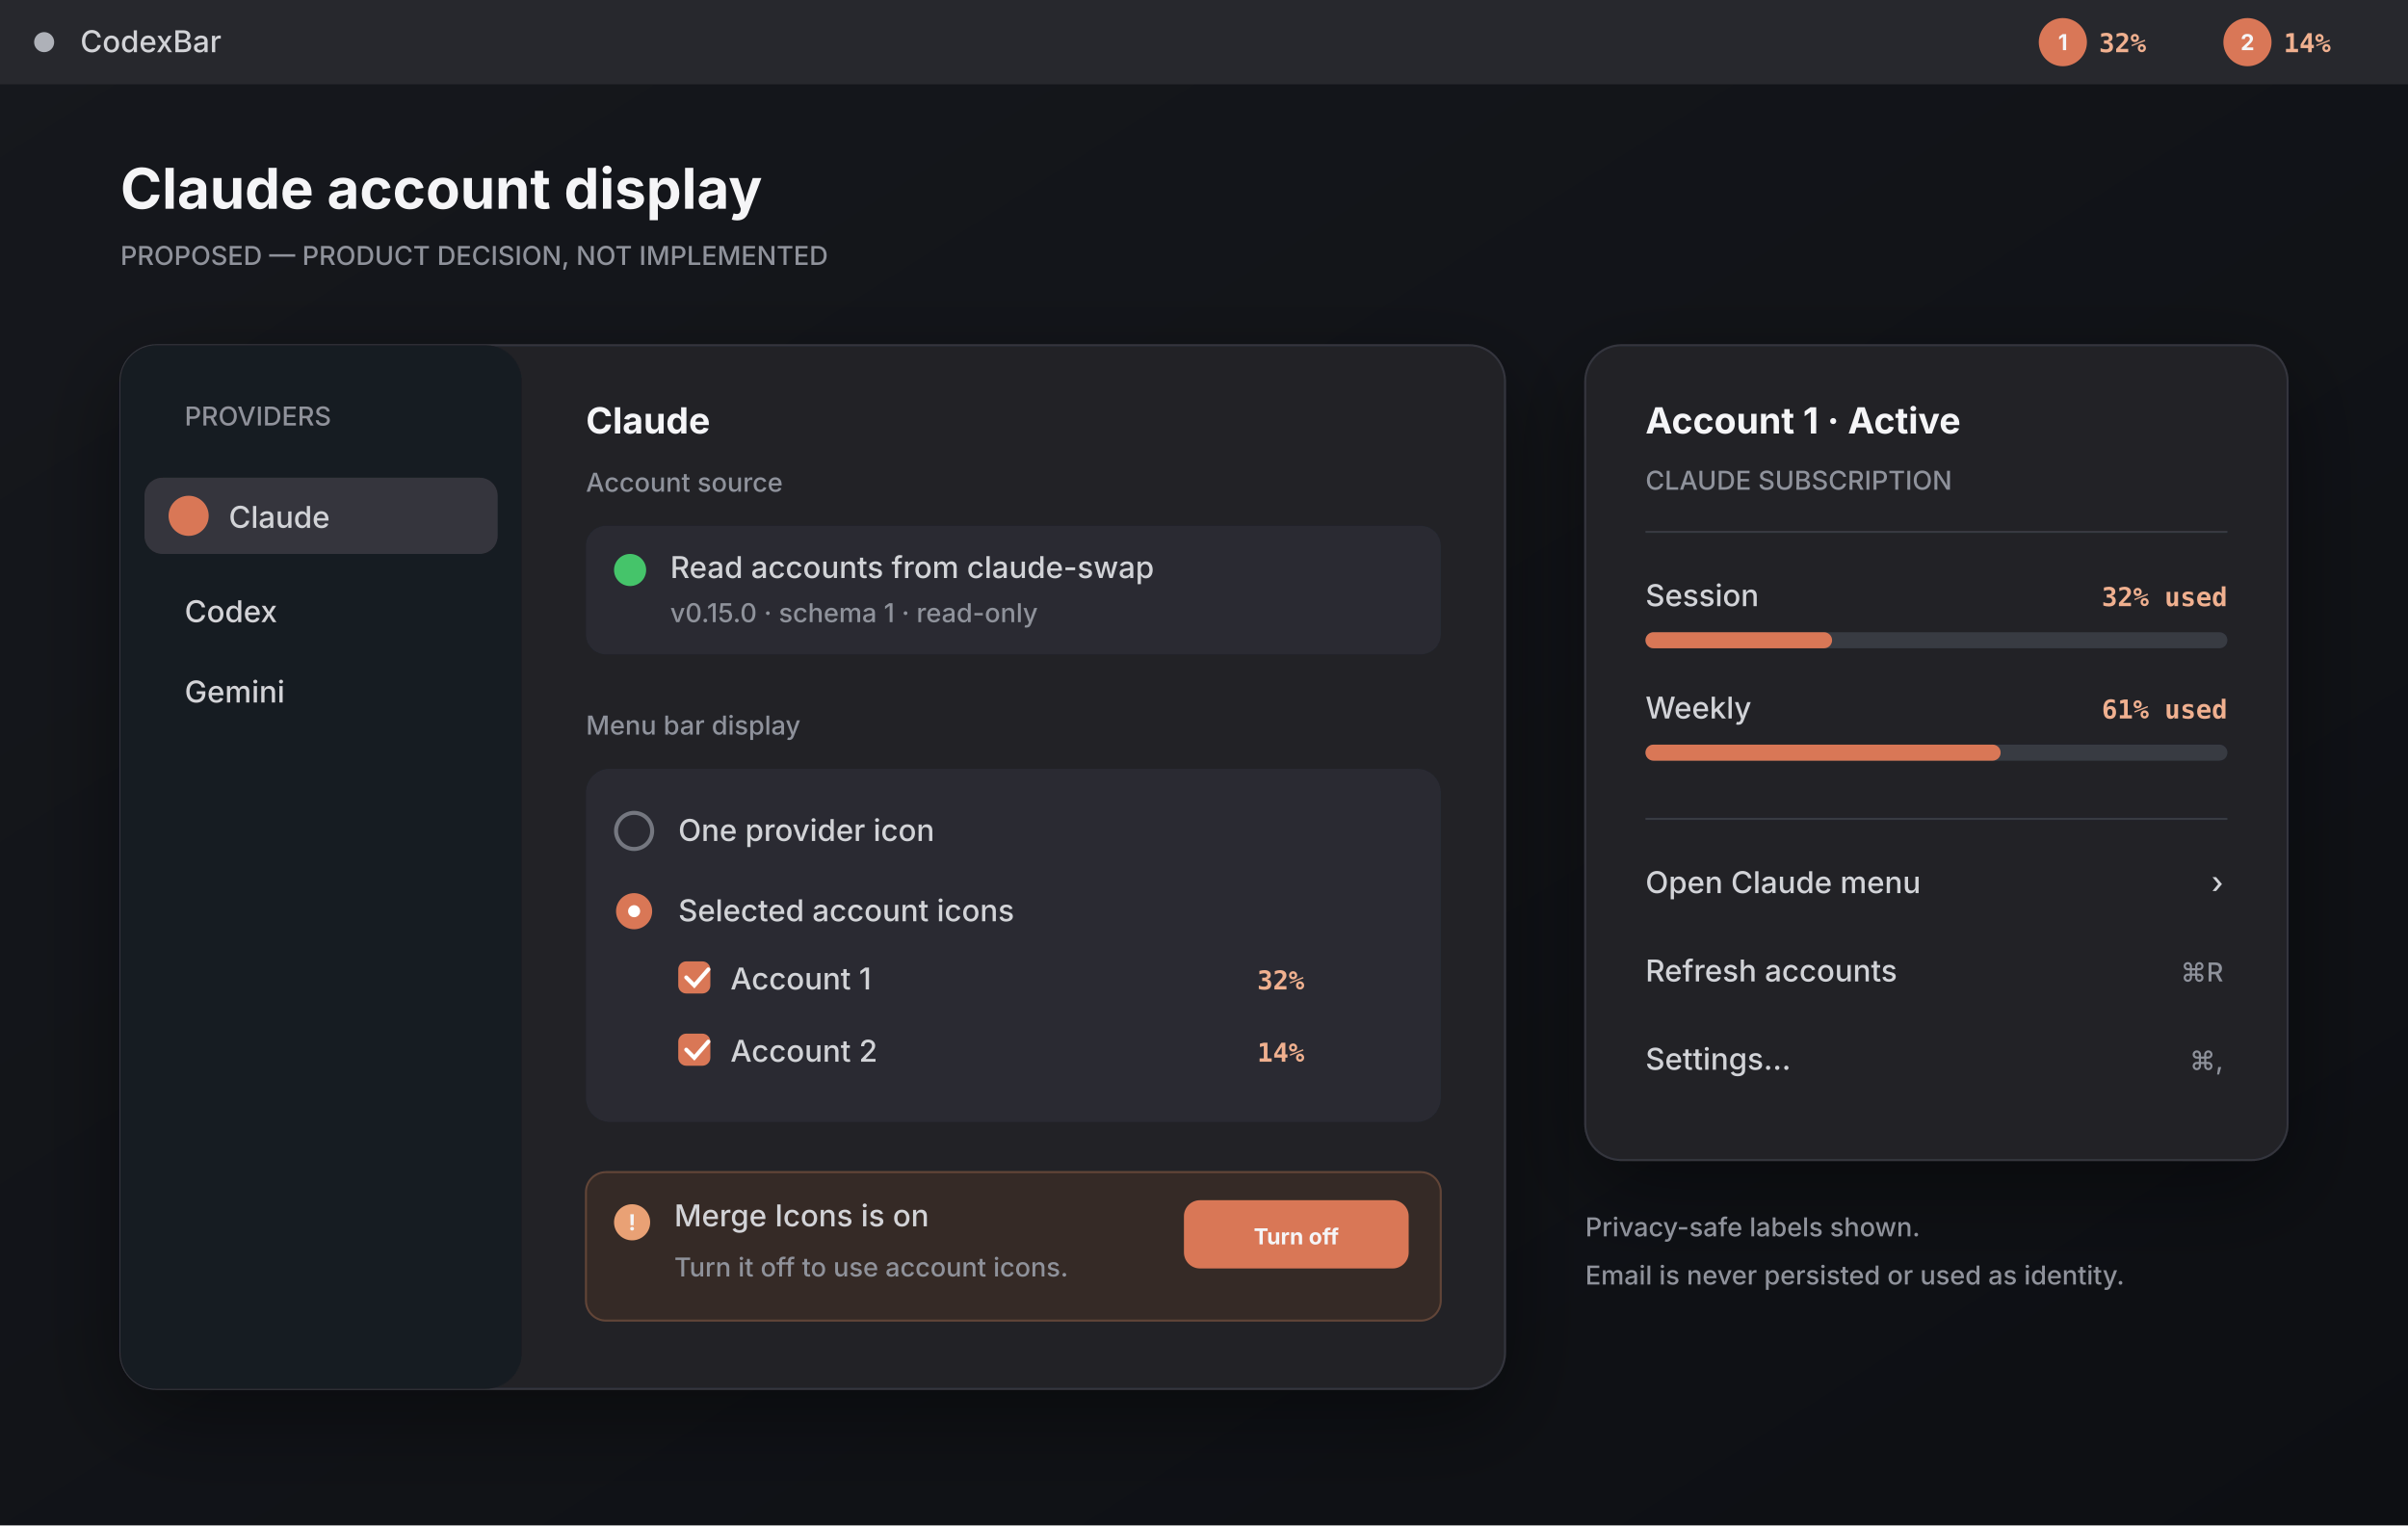
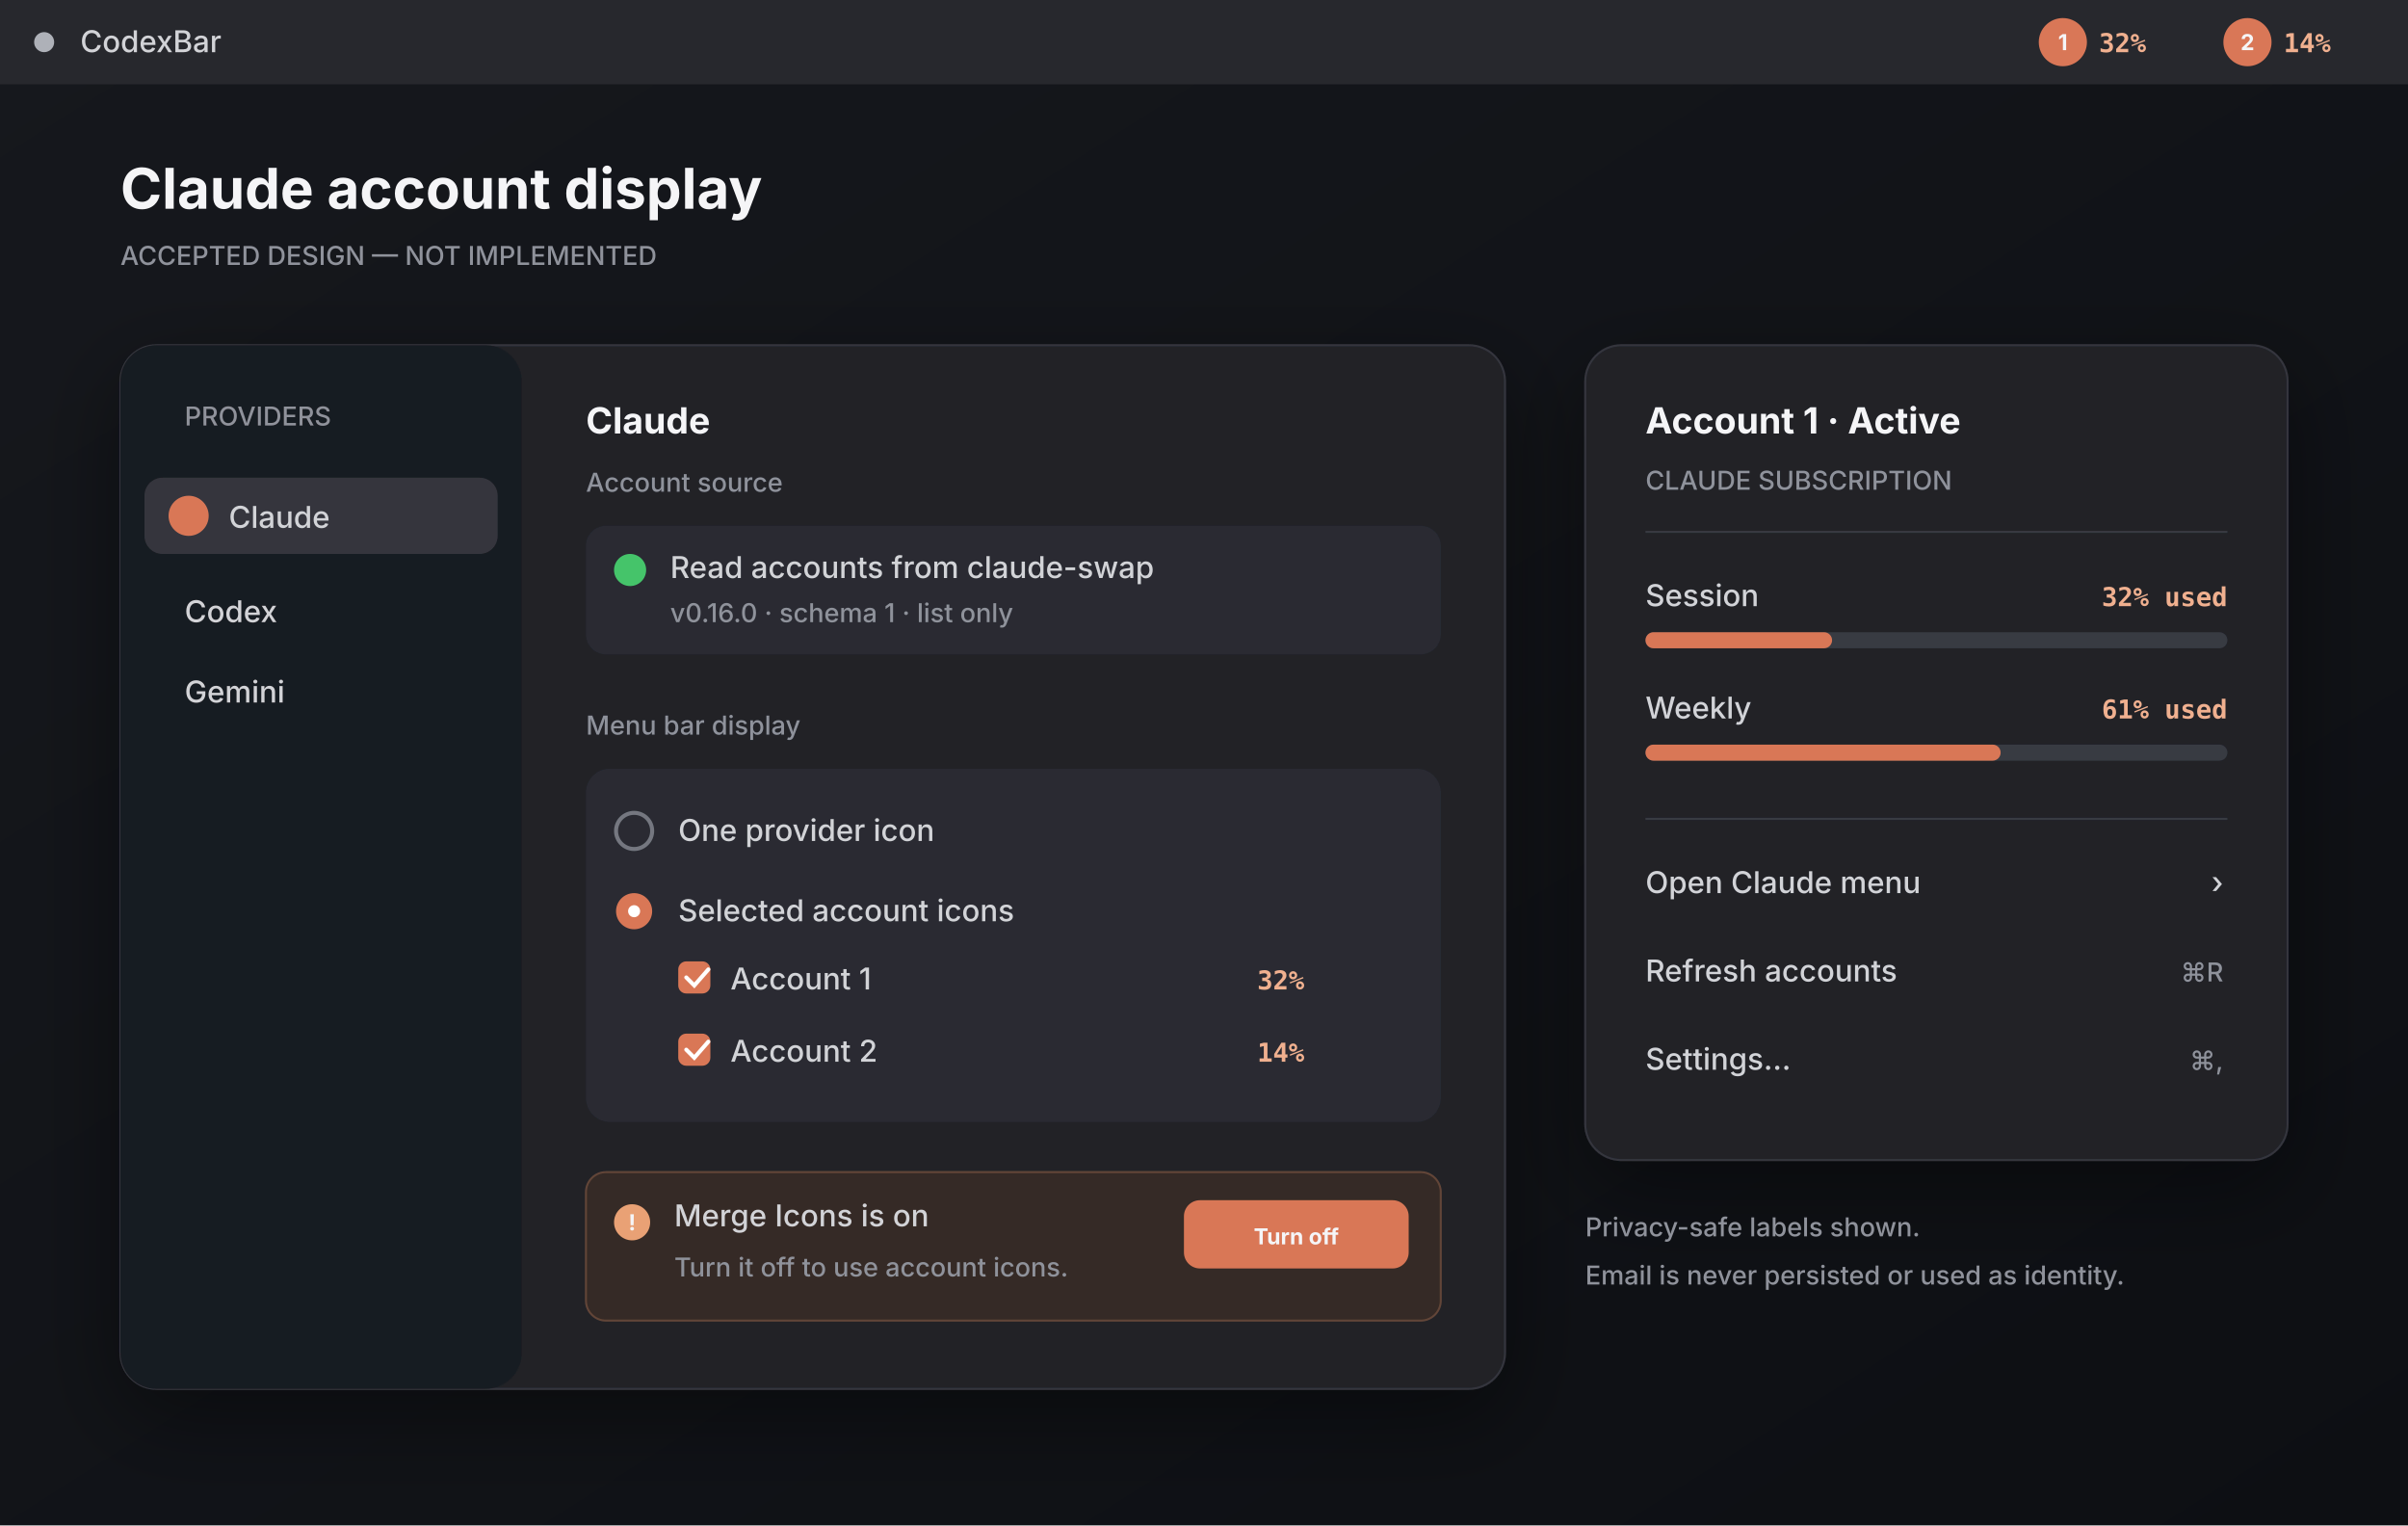
<svg xmlns="http://www.w3.org/2000/svg" width="1200" height="760" viewBox="0 0 1200 760">
  <defs>
    <linearGradient id="bg" x1="0" y1="0" x2="1" y2="1">
      <stop offset="0" stop-color="#16181d" />
      <stop offset="1" stop-color="#0d0f13" />
    </linearGradient>
    <filter id="shadow" x="-20%" y="-20%" width="140%" height="140%">
      <feDropShadow dx="0" dy="14" stdDeviation="22" flood-color="#000" flood-opacity=".42" />
    </filter>
    <style>
      .title { font: 700 28px -apple-system, BlinkMacSystemFont, "Segoe UI", sans-serif; fill: #f5f5f7; }
      .h2 { font: 650 18px -apple-system, BlinkMacSystemFont, "Segoe UI", sans-serif; fill: #f5f5f7; }
      .body { font: 500 15px -apple-system, BlinkMacSystemFont, "Segoe UI", sans-serif; fill: #d2d3d7; }
      .muted { font: 500 13px -apple-system, BlinkMacSystemFont, "Segoe UI", sans-serif; fill: #8f929b; }
      .small { font: 650 11px -apple-system, BlinkMacSystemFont, "Segoe UI", sans-serif; fill: #f5f5f7; }
      .pct { font: 650 13px ui-monospace, SFMono-Regular, Menlo, monospace; fill: #f0b08f; }
    </style>
  </defs>
  <rect width="1200" height="760" fill="url(#bg)" />
  <rect x="0" y="0" width="1200" height="42" fill="#27282d" />
  <circle cx="22" cy="21" r="5" fill="#aeb1b8" />
  <text x="40" y="26" class="body">CodexBar</text>
  <g transform="translate(1010 8)">
    <g>
      <circle cx="18" cy="13" r="12" fill="#d97757" />
      <text x="18" y="17" text-anchor="middle" class="small">1</text>
      <text x="36" y="18" class="pct">32%</text>
    </g>
    <g transform="translate(92 0)">
      <circle cx="18" cy="13" r="12" fill="#d97757" />
      <text x="18" y="17" text-anchor="middle" class="small">2</text>
      <text x="36" y="18" class="pct">14%</text>
    </g>
  </g>
  <text x="60" y="104" class="title">Claude account display</text>
-   <text x="60" y="132" class="muted">PROPOSED — PRODUCT DECISION, NOT IMPLEMENTED</text>
+   <text x="60" y="132" class="muted">ACCEPTED DESIGN — NOT IMPLEMENTED</text>
  <g filter="url(#shadow)">
    <rect x="60" y="172" width="690" height="520" rx="18" fill="#202228" stroke="#34363e" />
    <rect x="60" y="172" width="200" height="520" rx="18" fill="#191b20" />
    <rect x="72" y="238" width="176" height="38" rx="9" fill="#34363e" />
    <text x="92" y="212" class="muted">PROVIDERS</text>
    <circle cx="94" cy="257" r="10" fill="#d97757" />
    <text x="114" y="263" class="body">Claude</text>
    <text x="92" y="310" class="body" fill="#a7a9b0">Codex</text>
    <text x="92" y="350" class="body" fill="#a7a9b0">Gemini</text>
    <text x="292" y="216" class="h2">Claude</text>
    <text x="292" y="245" class="muted">Account source</text>
    <rect x="292" y="262" width="426" height="64" rx="10" fill="#292b32" />
    <circle cx="314" cy="284" r="8" fill="#45c46b" />
    <text x="334" y="288" class="body">Read accounts from claude-swap</text>
-     <text x="334" y="310" class="muted">v0.15.0 · schema 1 · read-only</text>
+     <text x="334" y="310" class="muted">v0.16.0 · schema 1 · list only</text>
    <text x="292" y="366" class="muted">Menu bar display</text>
    <rect x="292" y="383" width="426" height="176" rx="12" fill="#292b32" />
    <circle cx="316" cy="414" r="9" fill="none" stroke="#747780" stroke-width="2" />
    <text x="338" y="419" class="body">One provider icon</text>
    <circle cx="316" cy="454" r="9" fill="#d97757" />
    <circle cx="316" cy="454" r="3" fill="#fff" />
    <text x="338" y="459" class="body">Selected account icons</text>
    <rect x="338" y="479" width="16" height="16" rx="4" fill="#d97757" />
    <path d="M342 487l4 4 7-8" fill="none" stroke="#fff" stroke-width="2" stroke-linecap="round" />
    <text x="364" y="493" class="body">Account 1</text>
    <text x="650" y="493" text-anchor="end" class="pct">32%</text>
    <rect x="338" y="515" width="16" height="16" rx="4" fill="#d97757" />
    <path d="M342 523l4 4 7-8" fill="none" stroke="#fff" stroke-width="2" stroke-linecap="round" />
    <text x="364" y="529" class="body">Account 2</text>
    <text x="650" y="529" text-anchor="end" class="pct">14%</text>
    <rect x="292" y="584" width="426" height="74" rx="10" fill="#362a25" stroke="#624537" />
    <circle cx="315" cy="609" r="9" fill="#e9a174" />
    <text x="315" y="613" text-anchor="middle" class="small">!</text>
    <text x="336" y="611" class="body">Merge Icons is on</text>
    <text x="336" y="636" class="muted">Turn it off to use account icons.</text>
    <rect x="590" y="598" width="112" height="34" rx="8" fill="#d97757" />
    <text x="646" y="620" text-anchor="middle" class="small">Turn off</text>
  </g>
  <g filter="url(#shadow)">
    <rect x="790" y="172" width="350" height="406" rx="18" fill="#202228" stroke="#34363e" />
    <text x="820" y="216" class="h2">Account 1 · Active</text>
    <text x="820" y="244" class="muted">CLAUDE SUBSCRIPTION</text>
    <line x1="820" y1="265" x2="1110" y2="265" stroke="#383a42" />
    <text x="820" y="302" class="body">Session</text>
    <text x="1110" y="302" text-anchor="end" class="pct">32% used</text>
    <rect x="820" y="315" width="290" height="8" rx="4" fill="#383a42" />
    <rect x="820" y="315" width="93" height="8" rx="4" fill="#d97757" />
    <text x="820" y="358" class="body">Weekly</text>
    <text x="1110" y="358" text-anchor="end" class="pct">61% used</text>
    <rect x="820" y="371" width="290" height="8" rx="4" fill="#383a42" />
    <rect x="820" y="371" width="177" height="8" rx="4" fill="#d97757" />
    <line x1="820" y1="408" x2="1110" y2="408" stroke="#383a42" />
    <text x="820" y="445" class="body">Open Claude menu</text>
    <text x="1108" y="445" text-anchor="end" class="body">›</text>
    <text x="820" y="489" class="body">Refresh accounts</text>
    <text x="1108" y="489" text-anchor="end" class="muted">⌘R</text>
    <text x="820" y="533" class="body">Settings…</text>
    <text x="1108" y="533" text-anchor="end" class="muted">⌘,</text>
  </g>
  <text x="790" y="616" class="muted">Privacy-safe labels shown.</text>
  <text x="790" y="640" class="muted">Email is never persisted or used as identity.</text>
</svg>
